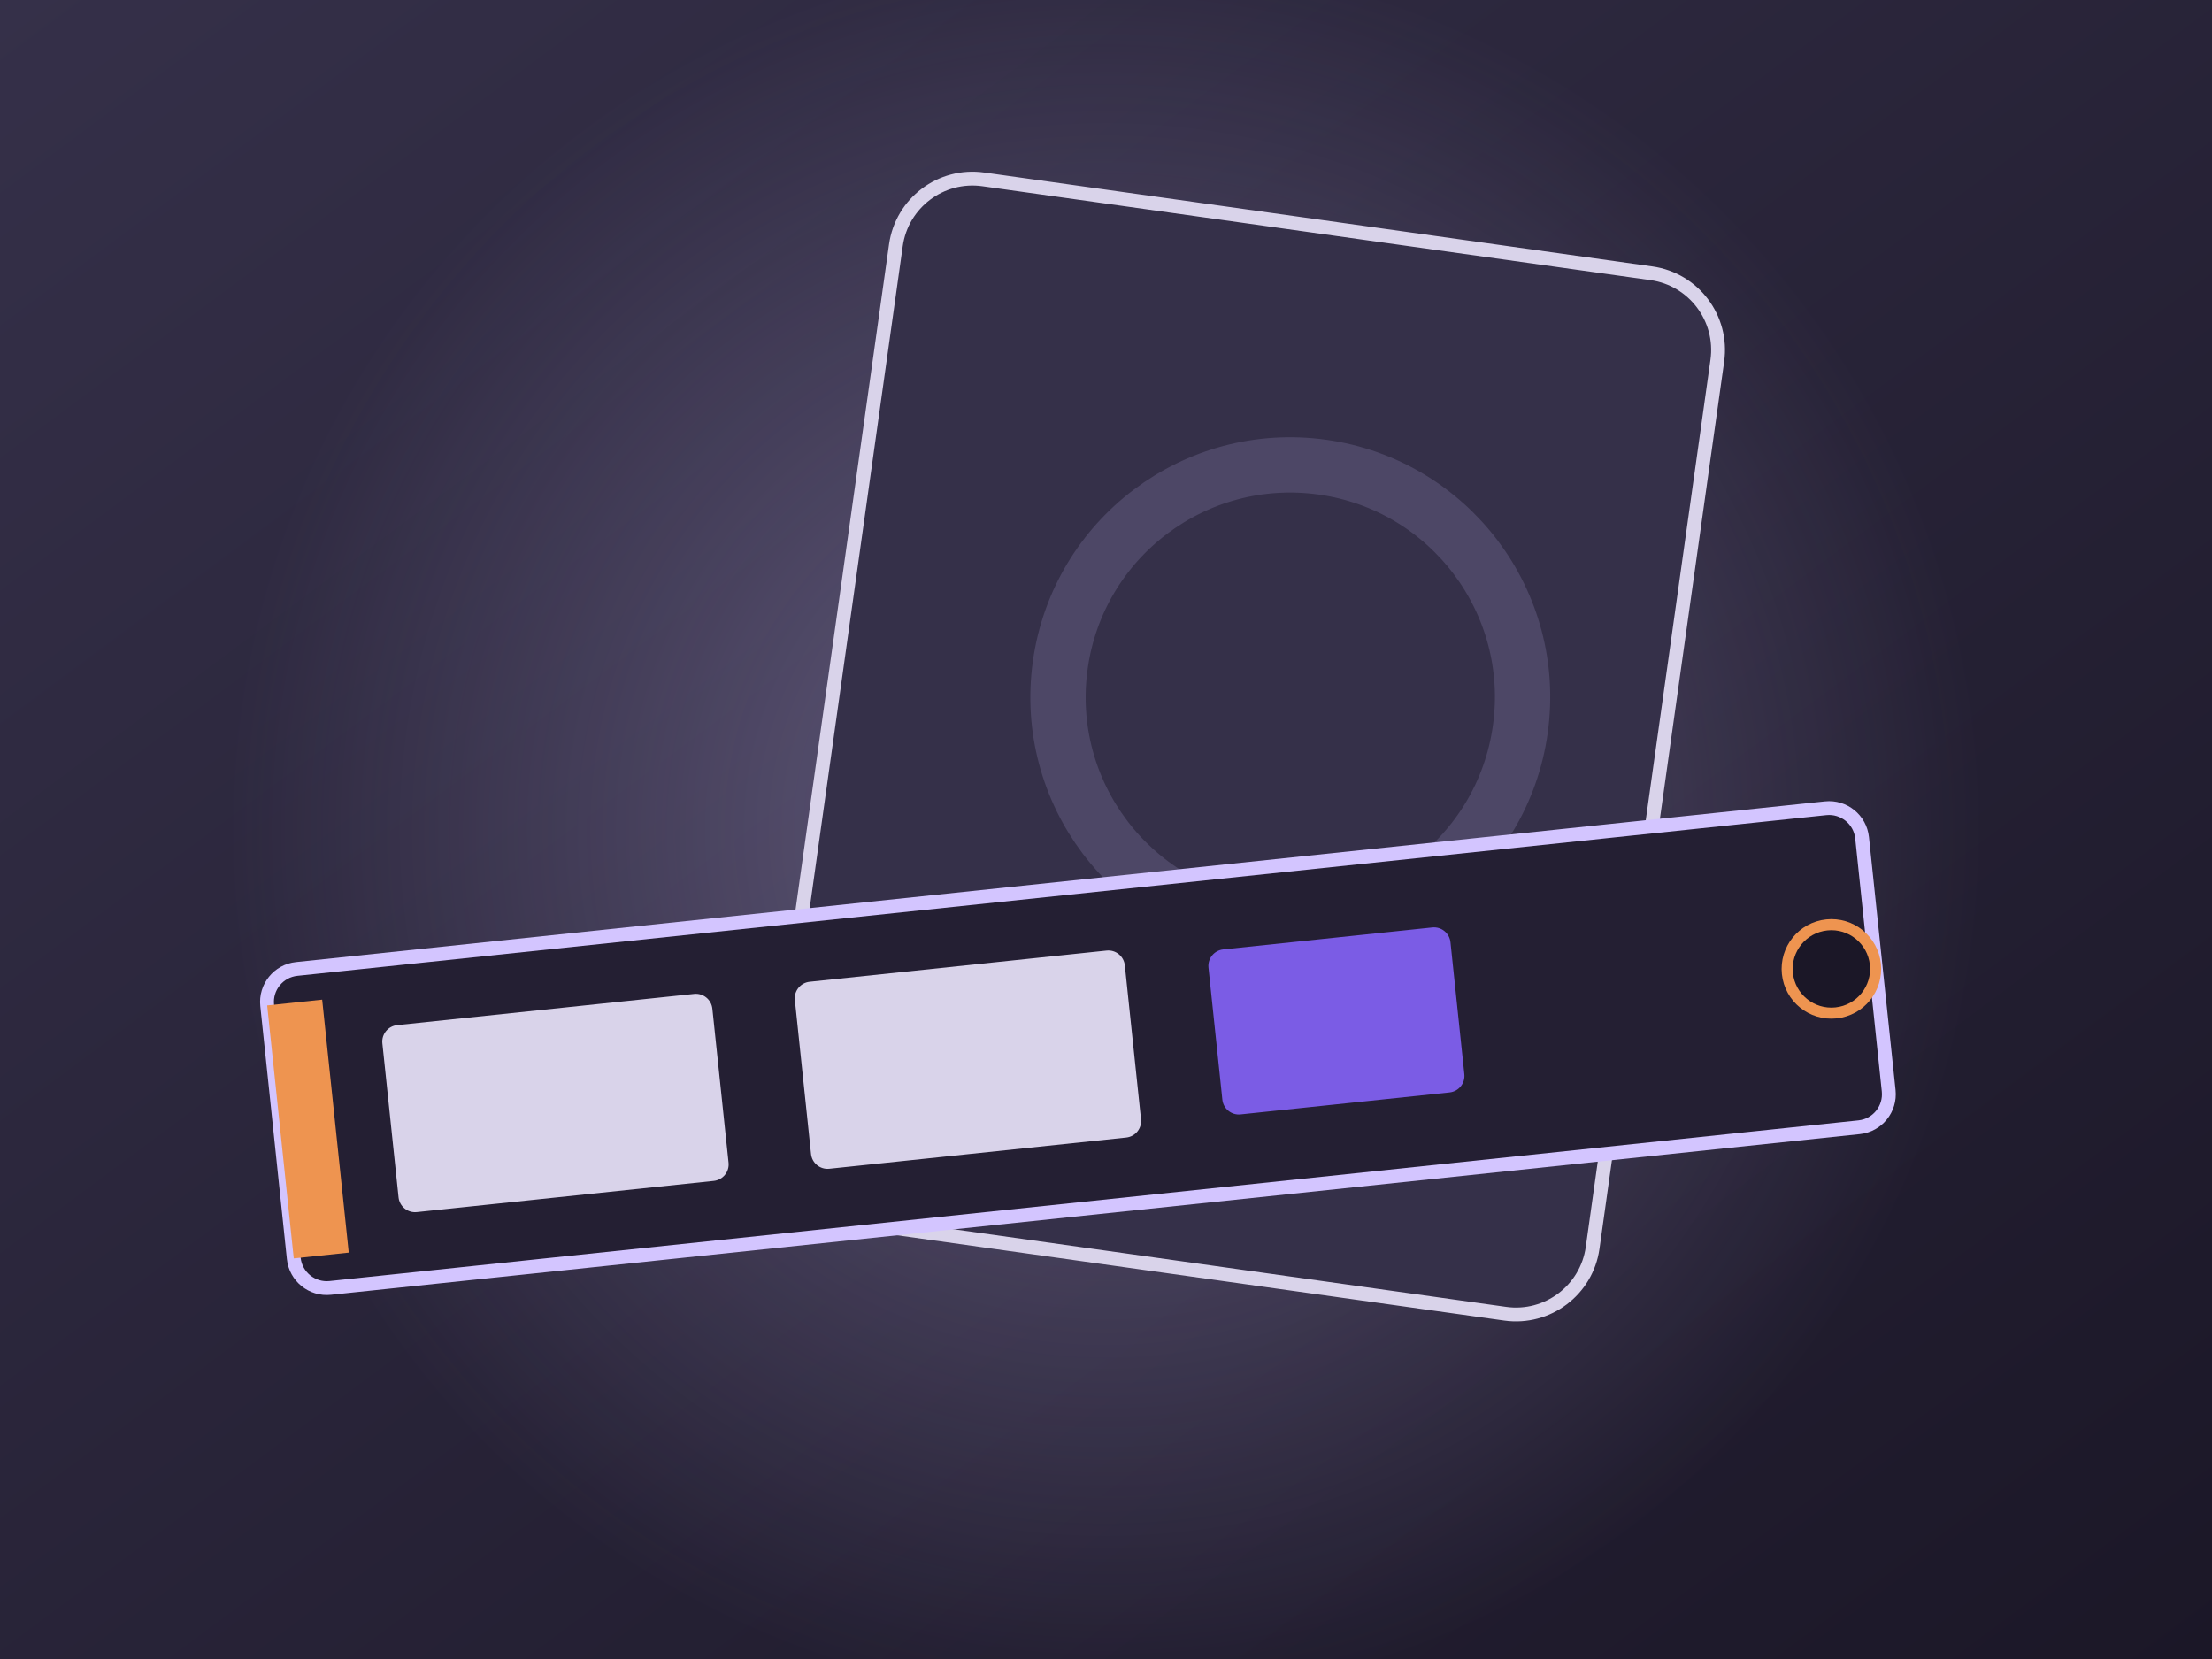
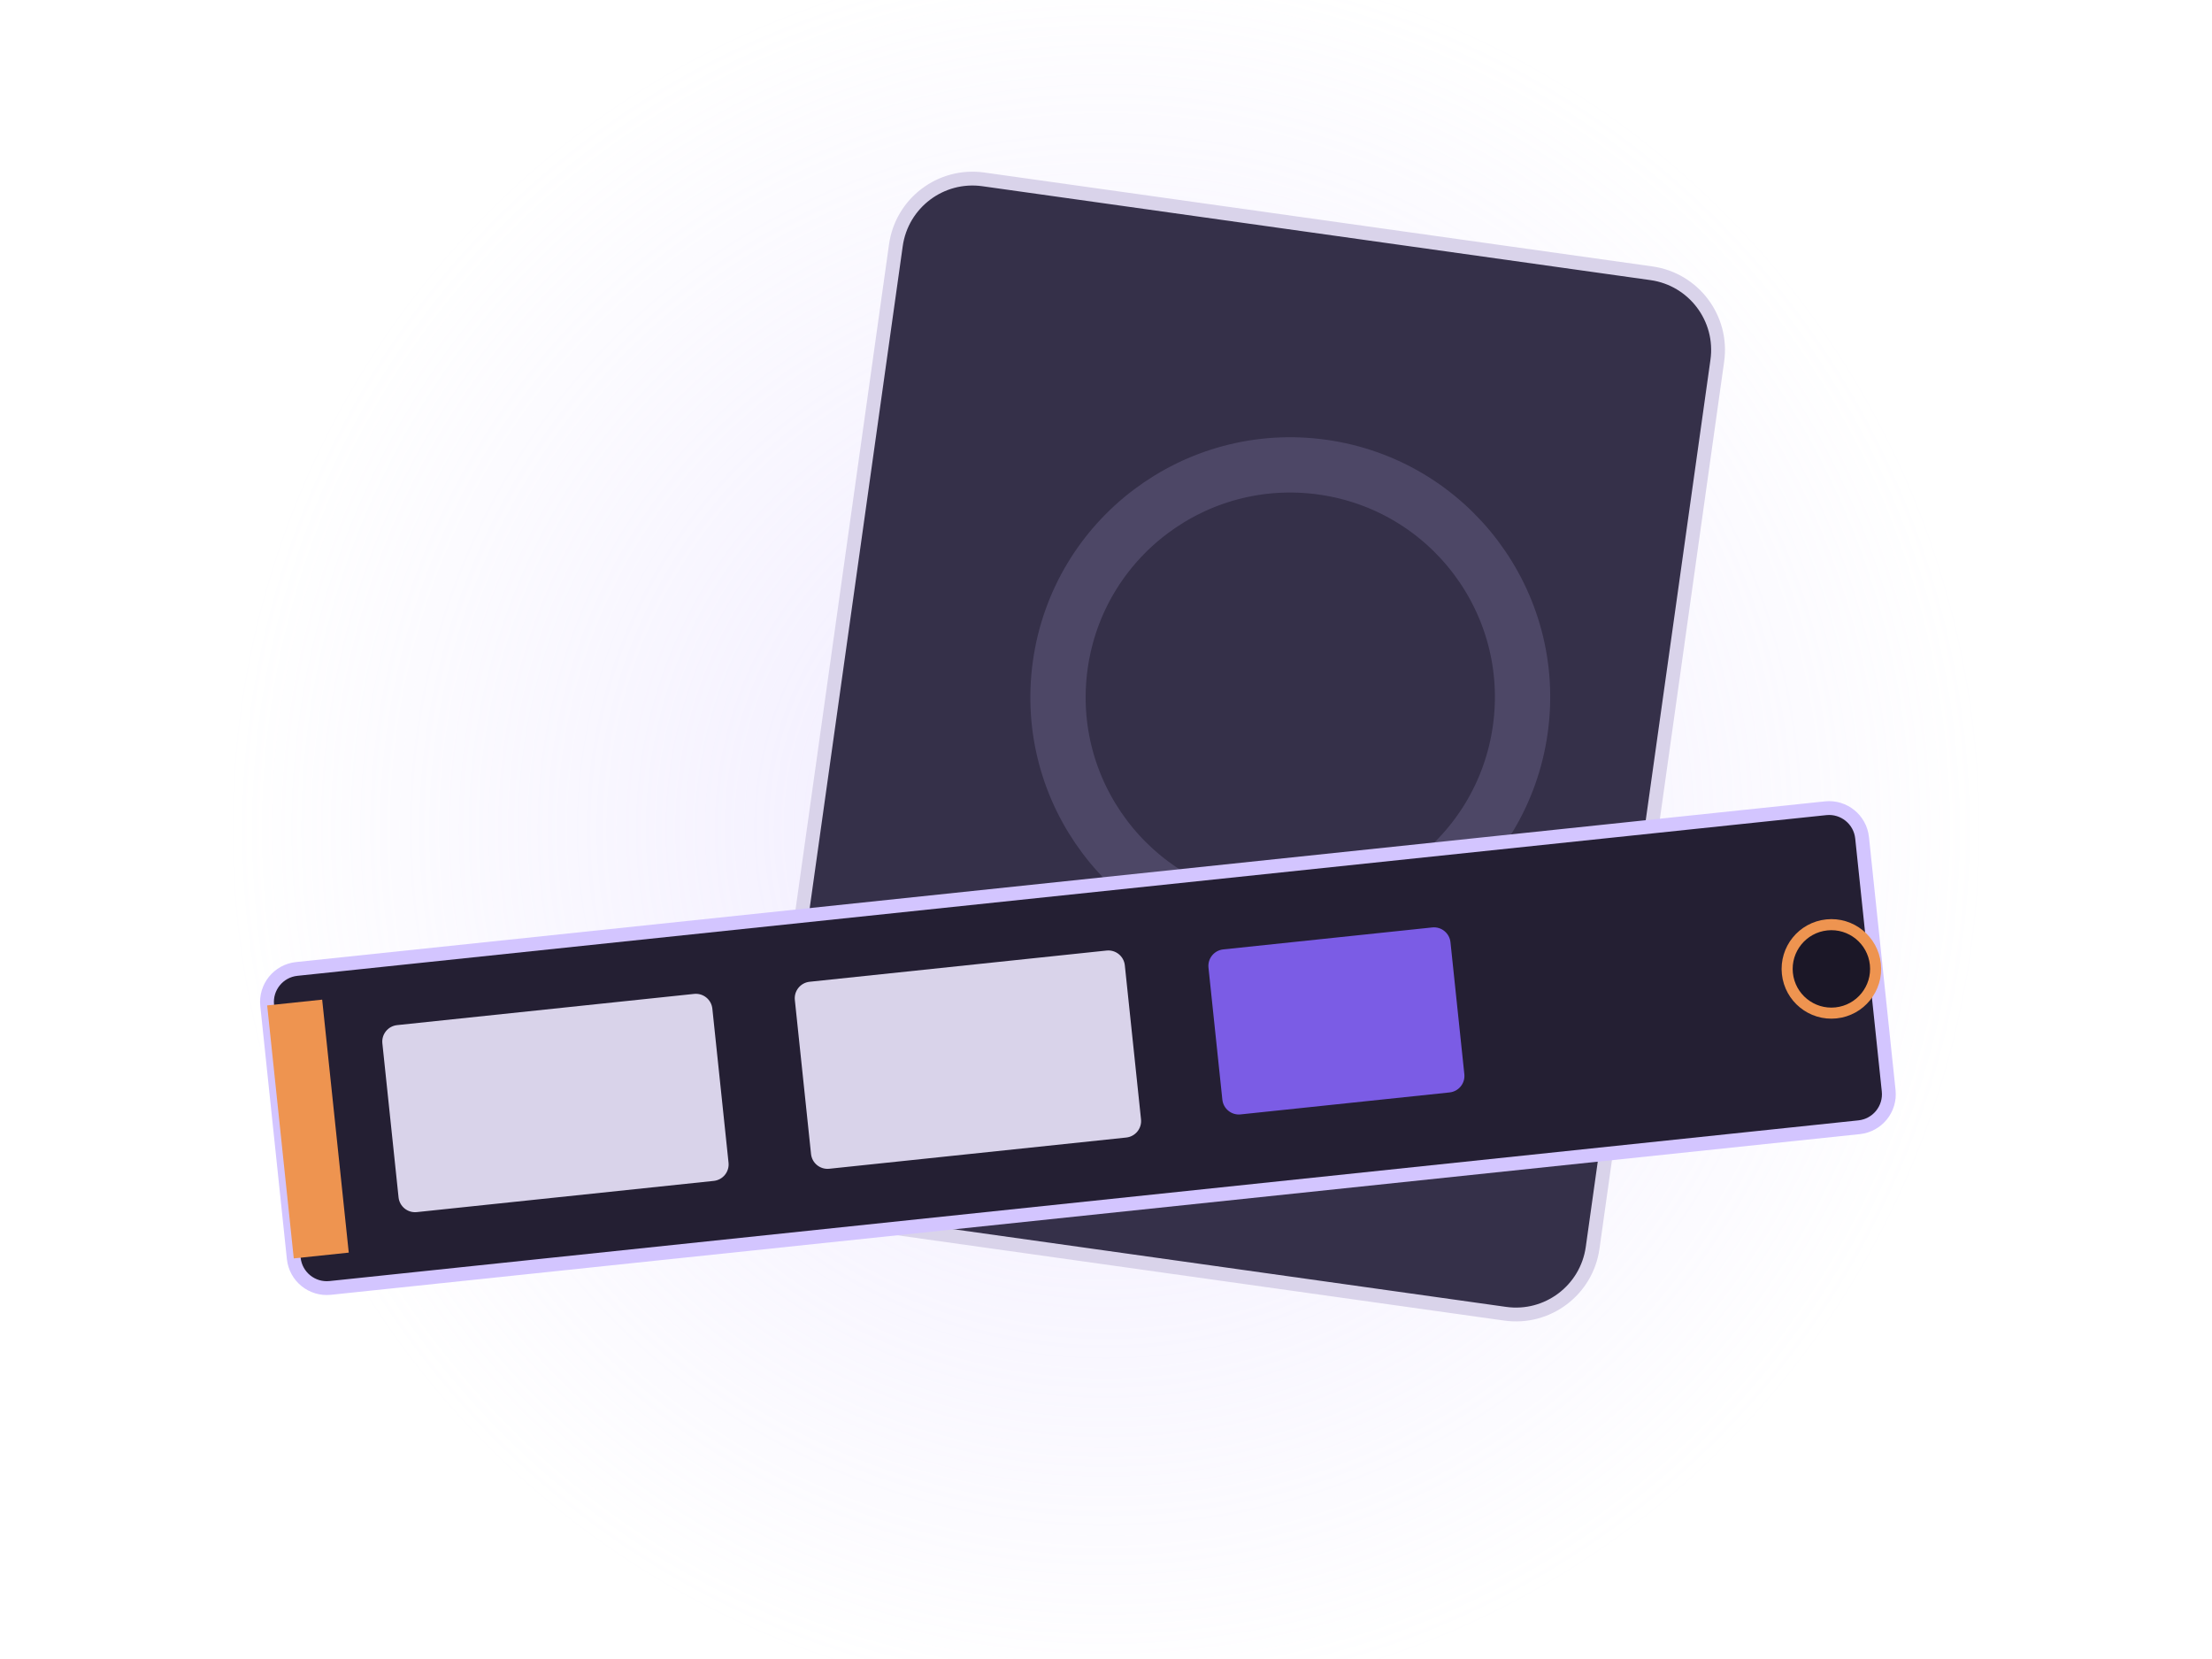
<svg xmlns="http://www.w3.org/2000/svg" viewBox="0 0 400 300" role="img" aria-label="Almacenamiento">
  <defs>
-     <linearGradient id="bg" x1="0" y1="0" x2="1" y2="1">
-       <stop offset="0" stop-color="#353049" />
-       <stop offset="1" stop-color="#1B1727" />
-     </linearGradient>
    <radialGradient id="glow" cx=".5" cy=".5" r=".5">
      <stop offset="0" stop-color="#D3C5FF" stop-opacity=".35" />
      <stop offset="1" stop-color="#D3C5FF" stop-opacity="0" />
    </radialGradient>
  </defs>
-   <rect width="400" height="300" fill="url(#bg)" />
  <circle cx="200" cy="150" r="160" fill="url(#glow)" />
  <rect x="150" y="40" width="150" height="190" rx="14" fill="#353049" stroke="#D9D3EA" stroke-width="2.5" transform="rotate(8 225 135)" />
  <circle cx="232" cy="125" r="42" fill="none" stroke="#4D4766" stroke-width="10" transform="rotate(8 225 135)" />
  <g transform="rotate(-6 200 190)">
    <rect x="50" y="160" width="290" height="58" rx="6" fill="#241F33" stroke="#D3C5FF" stroke-width="2.5" />
    <rect x="70" y="172" width="60" height="34" rx="3" fill="#D9D3EA" />
    <rect x="145" y="172" width="60" height="34" rx="3" fill="#D9D3EA" />
    <rect x="220" y="174" width="44" height="30" rx="3" fill="#7B5CE5" />
    <rect x="50" y="166" width="10" height="46" fill="#EE9450" />
    <path d="M340 189a8 8 0 1 0-16 0 8 8 0 0 0 16 0z" fill="#1B1727" stroke="#EE9450" stroke-width="2" />
  </g>
</svg>
